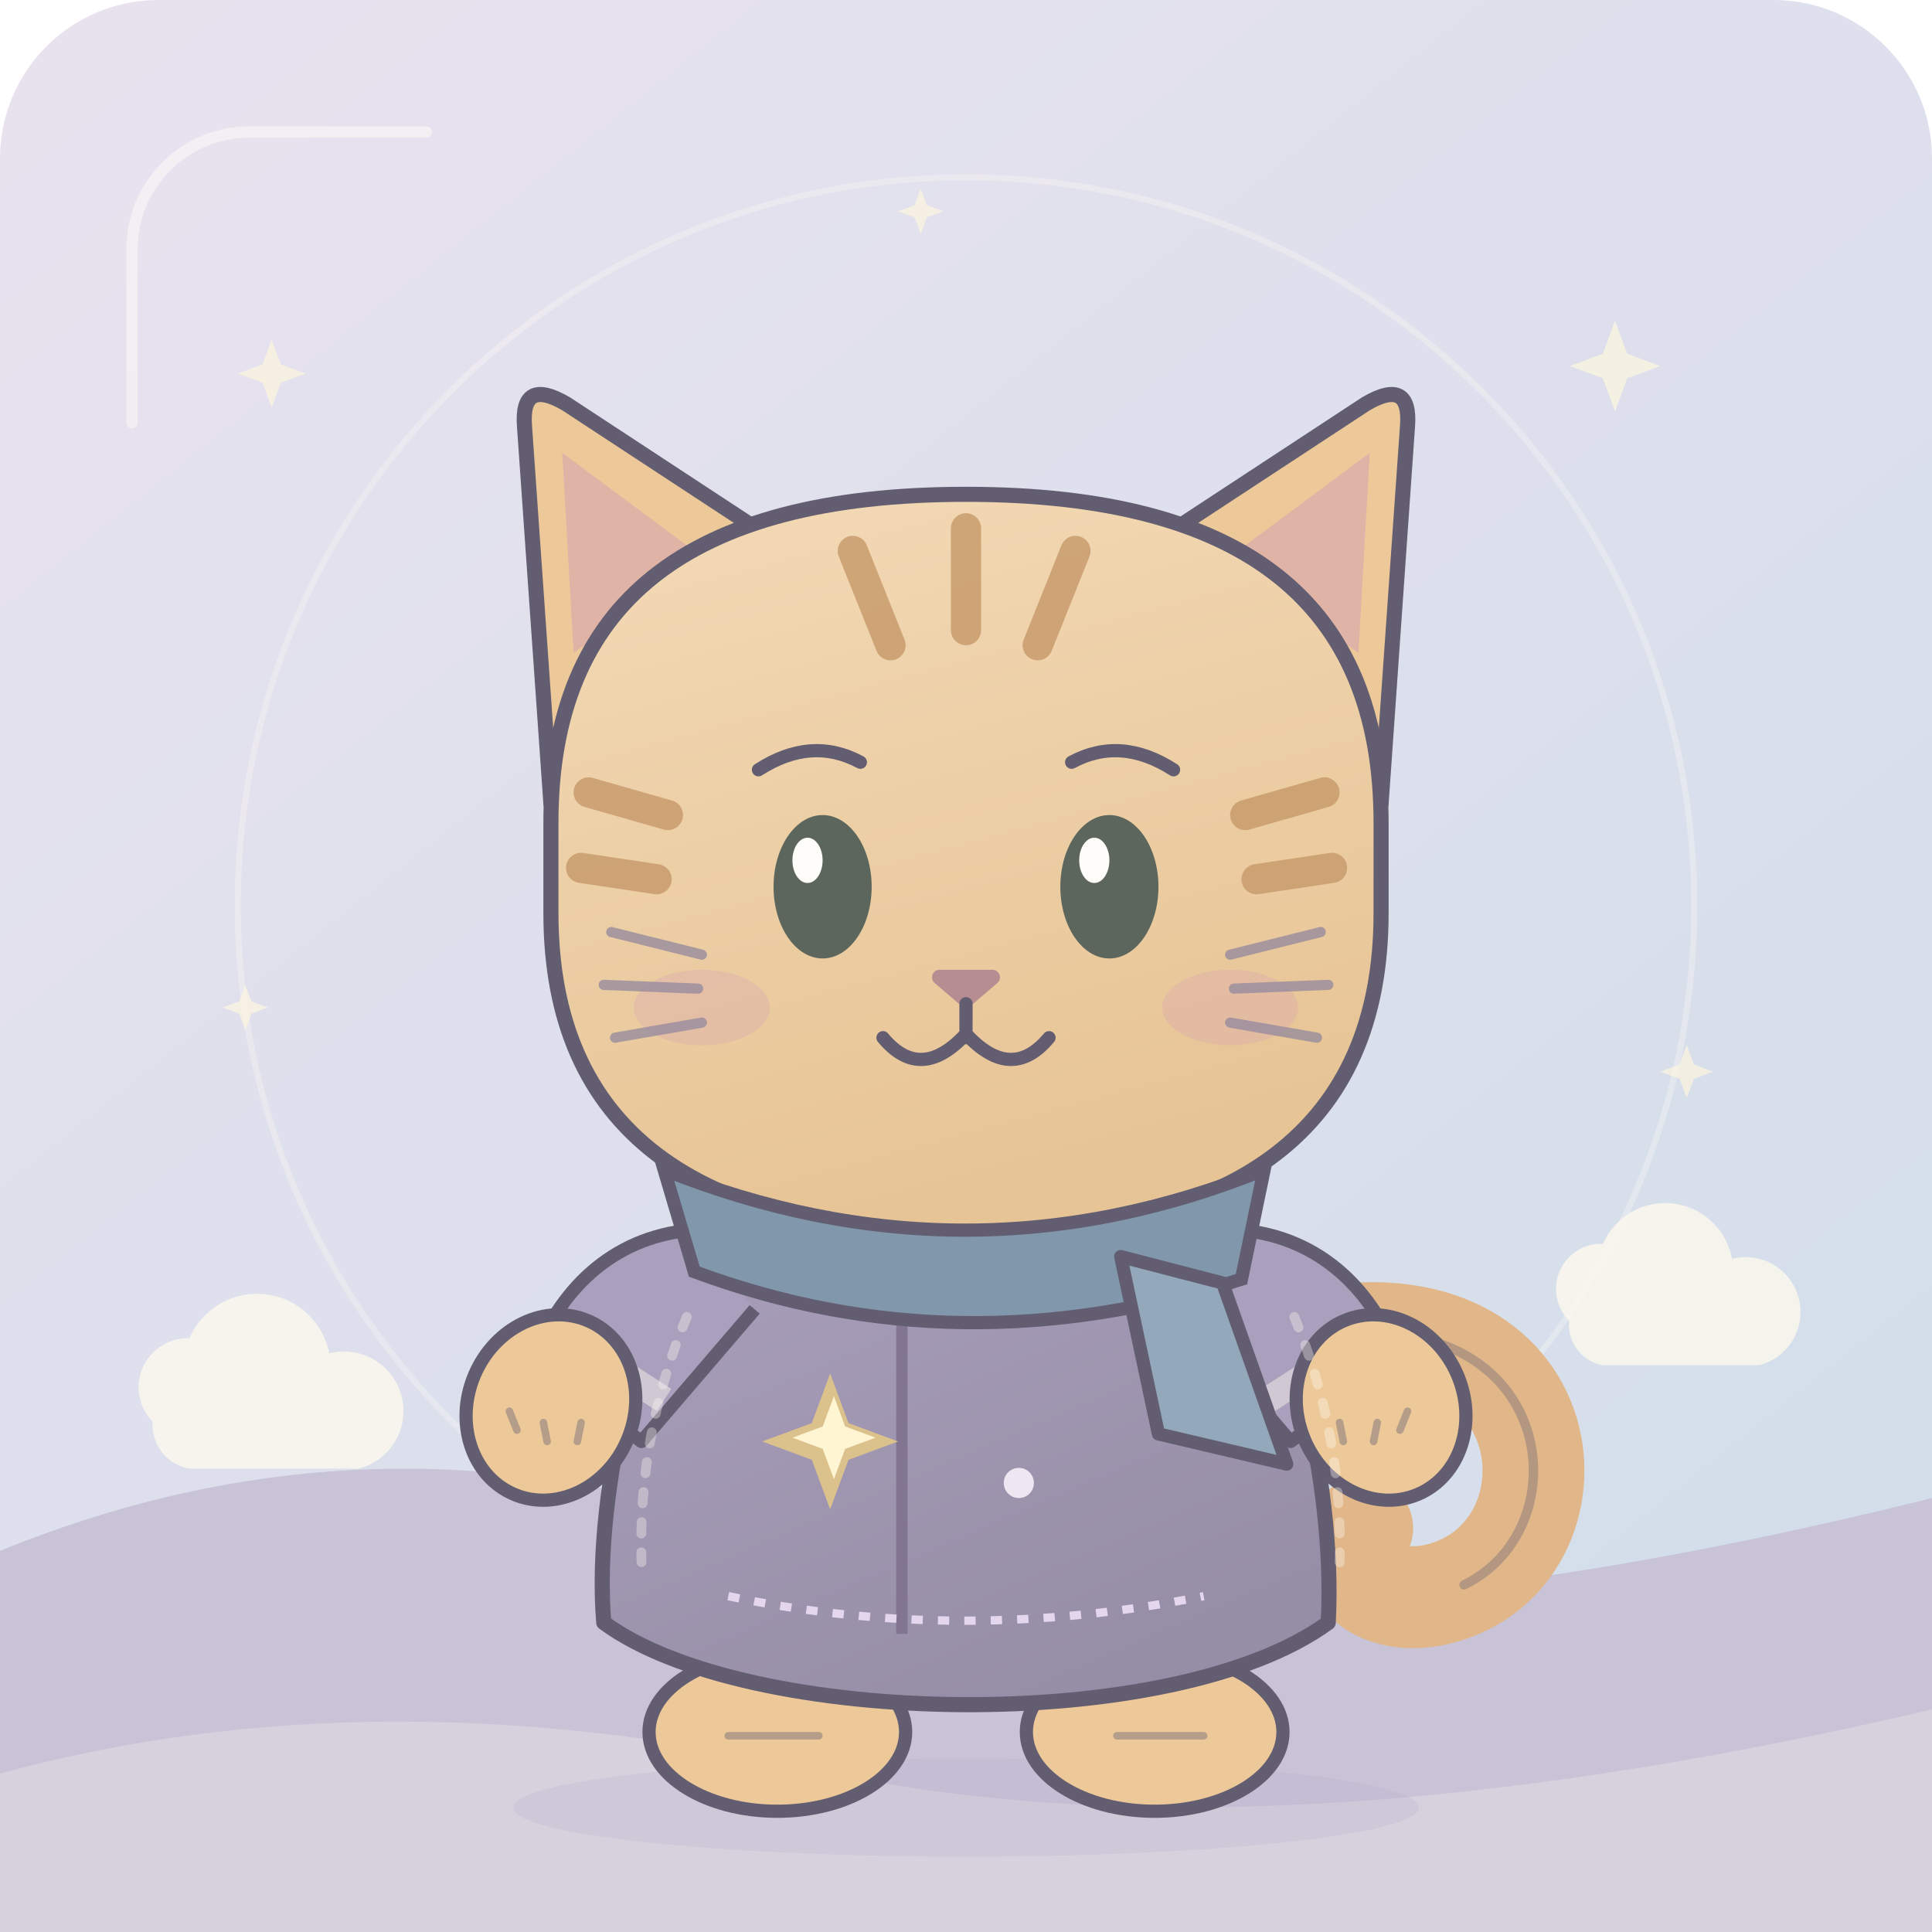
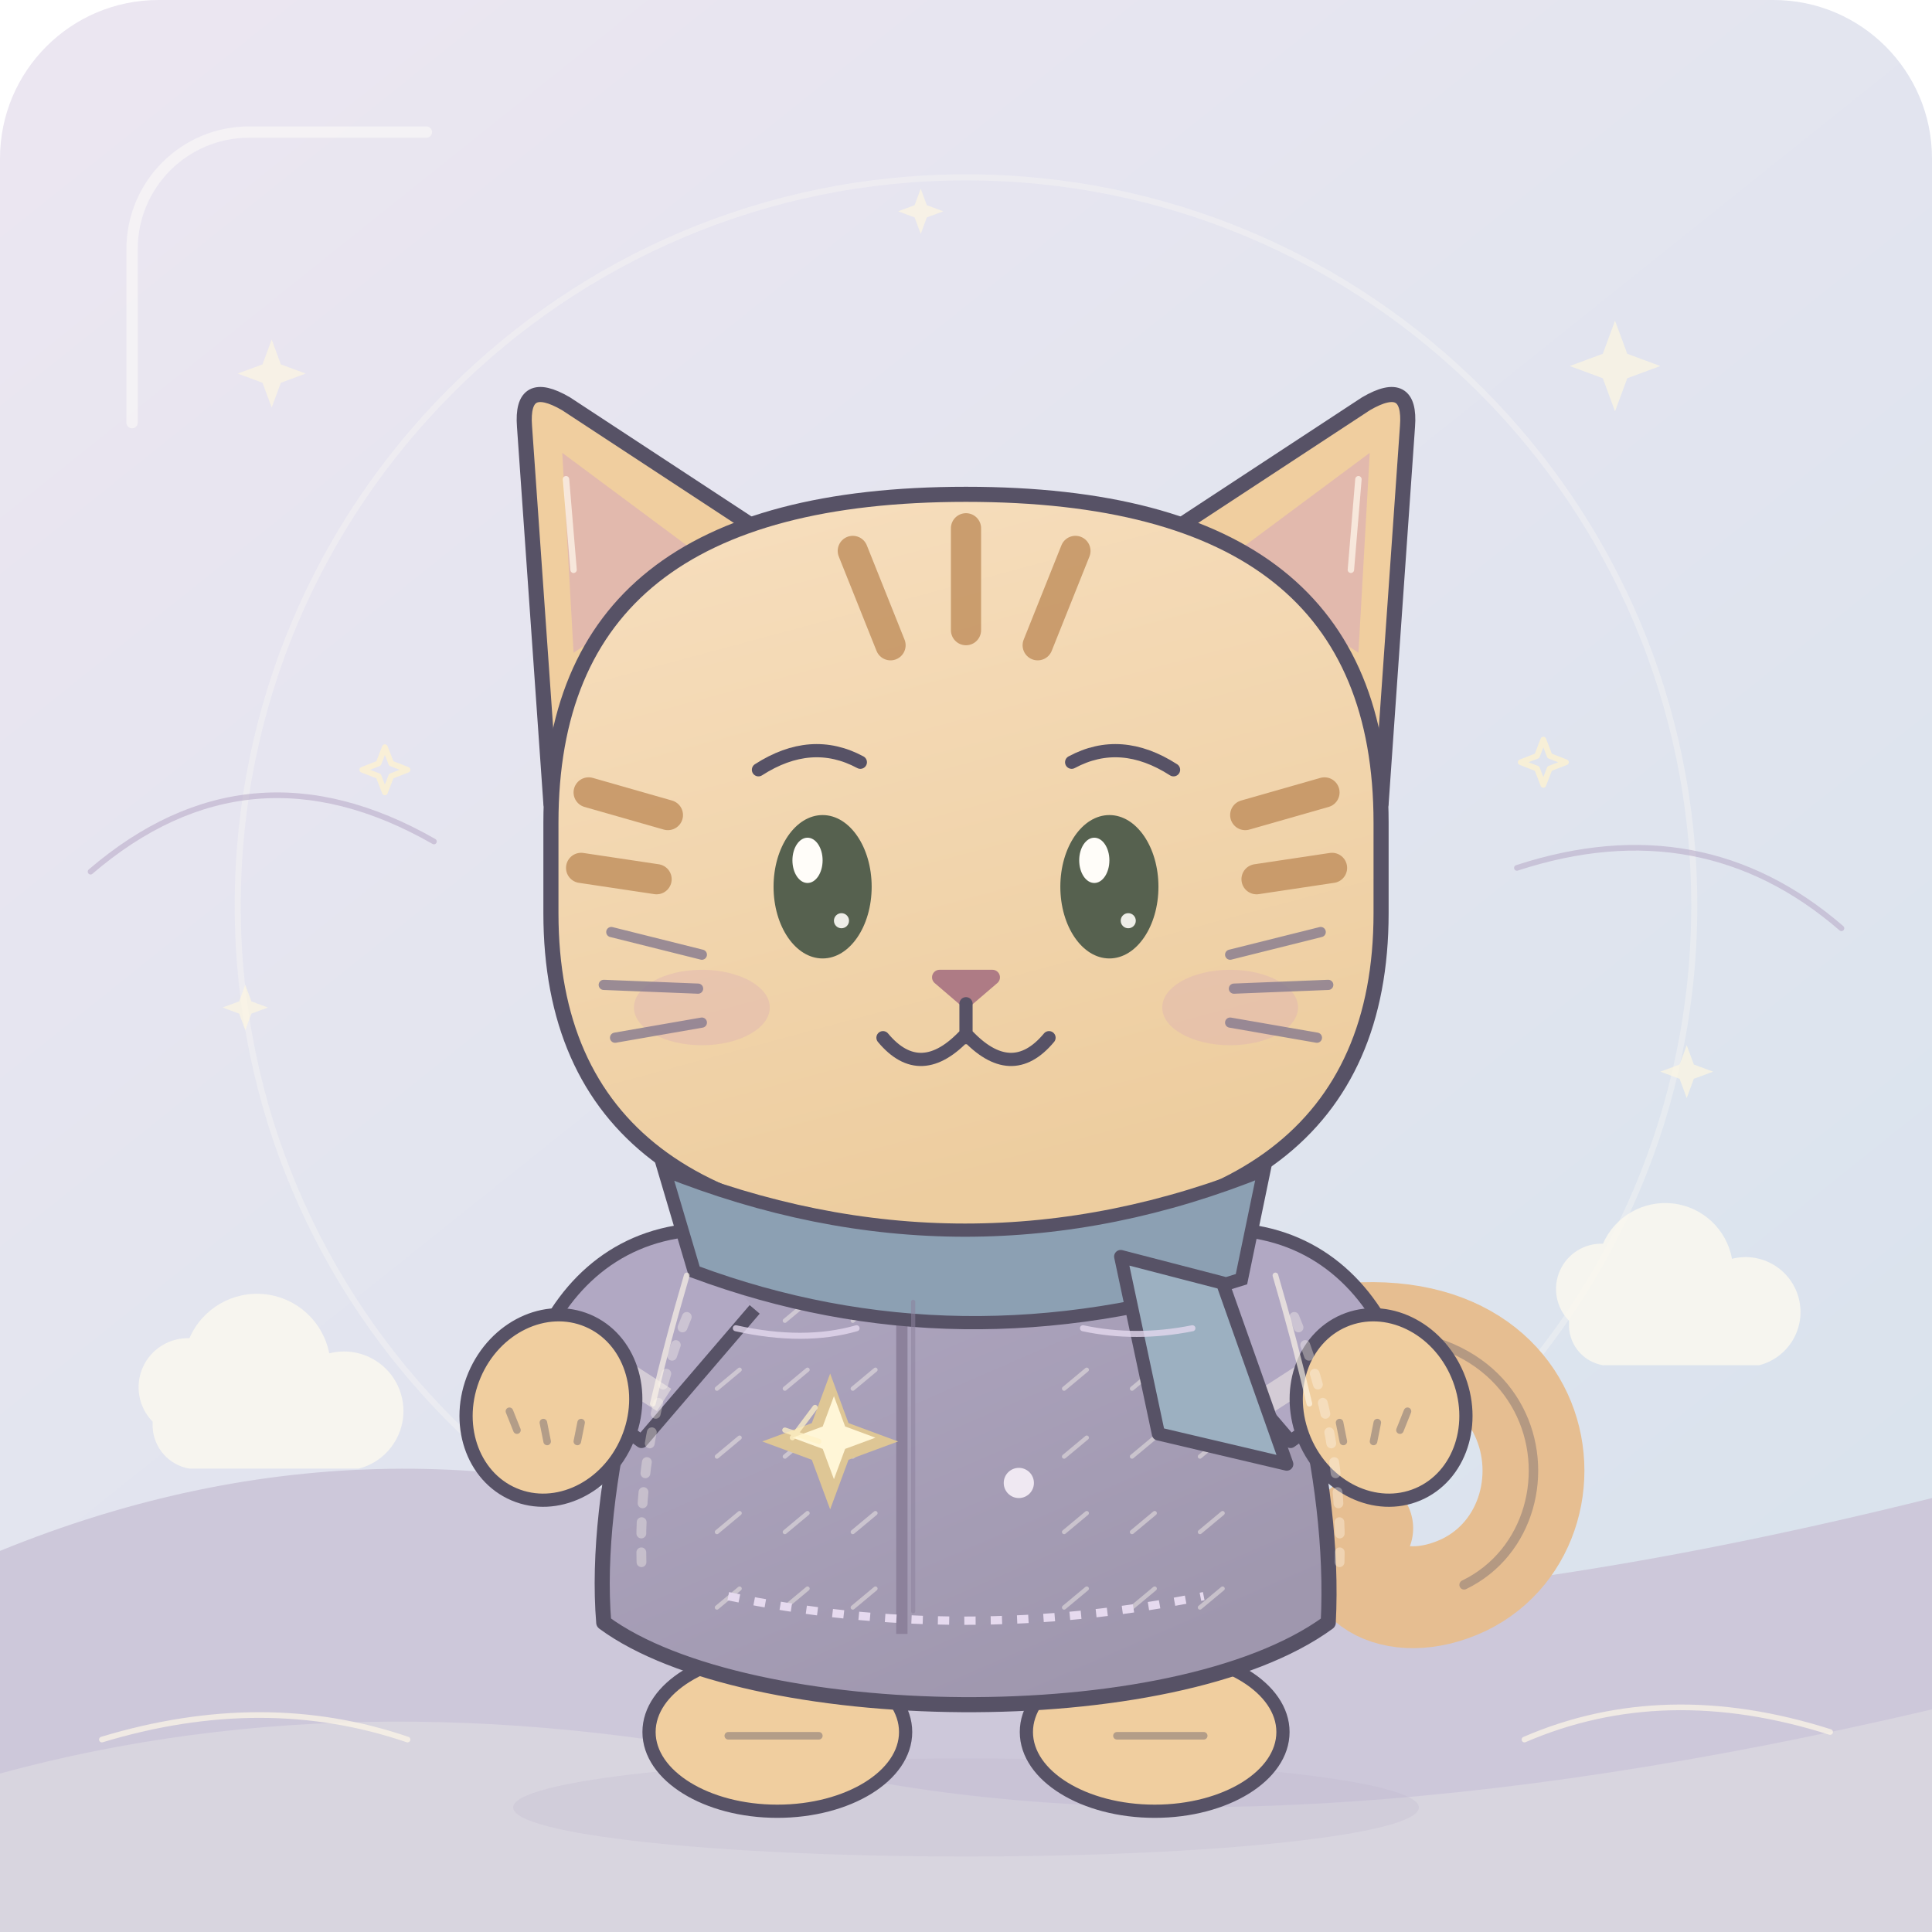
<svg xmlns="http://www.w3.org/2000/svg" width="512" height="512" viewBox="0 0 512 512" role="img" aria-labelledby="title">
  <defs>
    <linearGradient id="bg" x2=".8" y2="1">
-       <stop stop-color="#e9e2ef" />
-       <stop offset="1" stop-color="#d2deea" />
+       <stop stop-color="#ece6f1" />
+       <stop offset="1" stop-color="#d9e3ed" />
    </linearGradient>
    <linearGradient id="fur" x2=".3" y2="1">
-       <stop stop-color="#f3dab7" />
-       <stop offset="1" stop-color="#e7c495" />
+       <stop stop-color="#f7dfbf" />
+       <stop offset="1" stop-color="#edcd9f" />
    </linearGradient>
    <linearGradient id="shine" x2="1" y2="1">
      <stop stop-color="#fff" stop-opacity=".7" />
      <stop offset="1" stop-color="#fff" stop-opacity="0" />
    </linearGradient>
  </defs>
  <rect width="512" height="512" rx="42" fill="url(#bg)" />
  <circle cx="256" cy="240" r="193" fill="none" stroke="#fffdf6" stroke-width="1.6" opacity=".3" />
-   <path d="M72 90l2.43 6.57 6.57 2.43-6.57 2.43-2.43 6.57-2.43-6.57-6.57-2.43 6.57-2.43Z" fill="#fdf6de" opacity="0.7" />
-   <path d="M428 85l3.24 8.76 8.76 3.24-8.76 3.24-3.24 8.76-3.24-8.76-8.76-3.24 8.76-3.24Z" fill="#fdf6de" opacity="0.7" />
-   <path d="M65 261l1.62 4.38 4.38 1.62-4.38 1.62-1.62 4.38-1.62-4.38-4.38-1.62 4.38-1.62Z" fill="#fdf6de" opacity="0.7" />
-   <path d="M447 277l1.89 5.11 5.11 1.89-5.11 1.89-1.89 5.11-1.89-5.11-5.11-1.89 5.11-1.89Z" fill="#fdf6de" opacity="0.7" />
-   <path d="M66 429l2.7 7.3 7.3 2.7-7.3 2.7-2.7 7.3-2.7-7.3-7.3-2.7 7.3-2.7Z" fill="#fdf6de" opacity="0.7" />
-   <path d="M442 437l2.16 5.84 5.84 2.16-5.84 2.16-2.16 5.84-2.16-5.84-5.84-2.16 5.84-2.16Z" fill="#fdf6de" opacity="0.7" />
-   <path d="M244 50l1.62 4.38 4.38 1.62-4.38 1.62-1.62 4.38-1.62-4.38-4.38-1.62 4.38-1.62Z" fill="#fdf6de" opacity="0.7" />
-   <path d="M0 411Q103 369 207 408T512 397V512H0Z" fill="#c8c3d7" />
+   <path d="M72 90l2.43 6.57 6.57 2.43-6.57 2.43-2.43 6.57-2.43-6.57-6.57-2.43 6.57-2.43Z" fill="#fdf7e1" opacity="0.7" />
+   <path d="M428 85l3.24 8.76 8.76 3.24-8.76 3.24-3.24 8.76-3.24-8.76-8.76-3.24 8.76-3.24Z" fill="#fdf7e1" opacity="0.7" />
+   <path d="M65 261l1.62 4.38 4.38 1.62-4.38 1.62-1.62 4.38-1.62-4.38-4.38-1.62 4.38-1.62Z" fill="#fdf7e1" opacity="0.7" />
+   <path d="M447 277l1.89 5.11 5.11 1.89-5.11 1.89-1.89 5.11-1.89-5.11-5.11-1.89 5.11-1.89Z" fill="#fdf7e1" opacity="0.7" />
+   <path d="M66 429l2.7 7.3 7.3 2.7-7.3 2.7-2.7 7.3-2.7-7.3-7.3-2.7 7.3-2.7Z" fill="#fdf7e1" opacity="0.7" />
+   <path d="M442 437l2.16 5.84 5.84 2.16-5.84 2.16-2.16 5.84-2.16-5.84-5.84-2.16 5.84-2.16Z" fill="#fdf7e1" opacity="0.7" />
+   <path d="M244 50l1.62 4.38 4.38 1.62-4.38 1.62-1.62 4.38-1.62-4.38-4.38-1.62 4.38-1.62Z" fill="#fdf7e1" opacity="0.7" />
+   <path d="M0 411Q103 369 207 408T512 397V512H0Z" fill="#cdc8da" />
  <path d="M0 470Q99 443 216 469T512 453V512H0Z" fill="#fffdf4" opacity=".23" />
-   <path d="M40.45 376.75a13.0 13.0 0 0 1 9.75-22.1a19.5 19.5 0 0 1 37.05 4a15.6 15.6 0 0 1 7.8 30.55h-44.85a11.7 11.7 0 0 1-9.75-11.05Z" fill="#faf7ed" opacity=".86" />
-   <path d="M415.8 350.0a12.0 12.0 0 0 1 9.0-20.4a18.0 18.0 0 0 1 34.2 4a14.4 14.4 0 0 1 7.2 28.2h-41.4a10.8 10.8 0 0 1-9.0-10.2Z" fill="#faf7ed" opacity=".86" />
-   <ellipse cx="256" cy="479" rx="120" ry="13" fill="#b6abc7" opacity=".25" />
+   <path d="M40.45 376.75a13.0 13.0 0 0 1 9.75-22.1a19.5 19.5 0 0 1 37.05 4a15.6 15.6 0 0 1 7.8 30.55h-44.85a11.7 11.7 0 0 1-9.75-11.05Z" fill="#faf8ef" opacity=".86" />
+   <path d="M415.8 350.0a12.0 12.0 0 0 1 9.0-20.4a18.0 18.0 0 0 1 34.2 4a14.4 14.4 0 0 1 7.2 28.2h-41.4a10.8 10.8 0 0 1-9.0-10.2Z" fill="#faf8ef" opacity=".86" />
+   <g>
+     <path d="M24 231q42-36 91-8M402 230q49-16 86 16" fill="none" stroke="#b2a1c1" stroke-width="1.5" opacity="0.5" stroke-linecap="round" stroke-linejoin="round" />
+     <path d="M27 461q43-13 81 0m296 0q37-16 81-2" fill="none" stroke="#fff8e8" stroke-width="1.5" opacity="0.7" stroke-linecap="round" stroke-linejoin="round" />
+     <path d="M102 198l1.68 4.32 4.32 1.68-4.32 1.68-1.68 4.32-1.68-4.32-4.32-1.68 4.32-1.68Z" fill="none" stroke="#fff3cf" stroke-width="1.5" opacity="0.75" stroke-linecap="round" stroke-linejoin="round" />
+     <path d="M409 196l1.68 4.32 4.32 1.68-4.32 1.68-1.68 4.32-1.68-4.32-4.32-1.68 4.32-1.68Z" fill="none" stroke="#fff3cf" stroke-width="1.5" opacity="0.75" stroke-linecap="round" stroke-linejoin="round" />
+   </g>
+   <ellipse cx="256" cy="479" rx="120" ry="13" fill="#bcb2cc" opacity=".25" />
  <defs>
    <linearGradient id="coat" x2=".6" y2="1">
-       <stop stop-color="#aaa0bd" />
-       <stop offset="1" stop-color="#968da6" />
+       <stop stop-color="#b1a8c3" />
+       <stop offset="1" stop-color="#9f97ae" />
    </linearGradient>
  </defs>
-   <path d="M332 359c78-26 91 44 56 61-19 9-35-2-27-15" fill="none" stroke="#e1b789" stroke-width="27" stroke-linecap="round" />
-   <path d="M332 359c78-26 91 44 56 61" fill="none" stroke="#625d70" stroke-width="2.5" stroke-linecap="round" opacity=".35" />
-   <ellipse cx="206" cy="459" rx="34" ry="21" fill="#edc999" stroke="#625d70" stroke-width="3.5" />
-   <ellipse cx="306" cy="459" rx="34" ry="21" fill="#edc999" stroke="#625d70" stroke-width="3.5" />
-   <path d="M186 314c-15 29-29 80-26 116 38 28 151 30 192 0 2-39-11-86-27-116Z" fill="url(#coat)" stroke="#625d70" stroke-width="4" stroke-linejoin="round" />
-   <path d="M183 326c-21 2-35 16-42 35l29 21 30-35m129-21c21 2 35 16 42 35l-29 21-30-35" fill="#aaa0bd" stroke="#625d70" stroke-width="3.5" stroke-linejoin="round" />
-   <path d="m145 351 31 20m160 0 31-20" stroke="#fff8ec" stroke-width="7" opacity=".45" />
-   <ellipse cx="146" cy="373" rx="22" ry="25" transform="rotate(23 146 373)" fill="#edc999" stroke="#625d70" stroke-width="3.5" />
-   <ellipse cx="366" cy="373" rx="22" ry="25" transform="rotate(-23 366 373)" fill="#edc999" stroke="#625d70" stroke-width="3.5" />
-   <path d="m135 374 2 5m7-2 1 5m9-5-1 5m202-5 1 5m9-5-1 5m9-8-2 5M193 460h24m79 0h23" stroke="#625d70" stroke-width="2" opacity=".4" stroke-linecap="round" />
+   <path d="M332 359c78-26 91 44 56 61-19 9-35-2-27-15" fill="none" stroke="#e6be91" stroke-width="27" stroke-linecap="round" />
+   <path d="M332 359c78-26 91 44 56 61" fill="none" stroke="#575266" stroke-width="2.5" stroke-linecap="round" opacity=".35" />
+   <ellipse cx="206" cy="459" rx="34" ry="21" fill="#f0ce9f" stroke="#575266" stroke-width="3.5" />
+   <ellipse cx="306" cy="459" rx="34" ry="21" fill="#f0ce9f" stroke="#575266" stroke-width="3.5" />
+   <path d="M186 314c-15 29-29 80-26 116 38 28 151 30 192 0 2-39-11-86-27-116Z" fill="url(#coat)" stroke="#575266" stroke-width="4" stroke-linejoin="round" />
+   <defs>
+     <clipPath id="fabric-panel">
+       <path d="M186 314c-15 29-29 80-26 116 38 28 151 30 192 0 2-39-11-86-27-116Z" />
+     </clipPath>
+   </defs>
+   <g clip-path="url(#fabric-panel)">
+     <path d="M190 350l6-5" fill="none" stroke="#fffaf0" stroke-width="1.15" opacity="0.42" stroke-linecap="round" stroke-linejoin="round" />
+     <path d="M190 368l6-5" fill="none" stroke="#fffaf0" stroke-width="1.15" opacity="0.42" stroke-linecap="round" stroke-linejoin="round" />
+     <path d="M190 386l6-5" fill="none" stroke="#fffaf0" stroke-width="1.15" opacity="0.42" stroke-linecap="round" stroke-linejoin="round" />
+     <path d="M190 406l6-5" fill="none" stroke="#fffaf0" stroke-width="1.15" opacity="0.42" stroke-linecap="round" stroke-linejoin="round" />
+     <path d="M190 426l6-5" fill="none" stroke="#fffaf0" stroke-width="1.15" opacity="0.42" stroke-linecap="round" stroke-linejoin="round" />
+     <path d="M208 350l6-5" fill="none" stroke="#fffaf0" stroke-width="1.15" opacity="0.42" stroke-linecap="round" stroke-linejoin="round" />
+     <path d="M208 368l6-5" fill="none" stroke="#fffaf0" stroke-width="1.15" opacity="0.42" stroke-linecap="round" stroke-linejoin="round" />
+     <path d="M208 386l6-5" fill="none" stroke="#fffaf0" stroke-width="1.15" opacity="0.42" stroke-linecap="round" stroke-linejoin="round" />
+     <path d="M208 406l6-5" fill="none" stroke="#fffaf0" stroke-width="1.15" opacity="0.42" stroke-linecap="round" stroke-linejoin="round" />
+     <path d="M208 426l6-5" fill="none" stroke="#fffaf0" stroke-width="1.15" opacity="0.42" stroke-linecap="round" stroke-linejoin="round" />
+     <path d="M226 350l6-5" fill="none" stroke="#fffaf0" stroke-width="1.15" opacity="0.42" stroke-linecap="round" stroke-linejoin="round" />
+     <path d="M226 368l6-5" fill="none" stroke="#fffaf0" stroke-width="1.15" opacity="0.42" stroke-linecap="round" stroke-linejoin="round" />
+     <path d="M226 386l6-5" fill="none" stroke="#fffaf0" stroke-width="1.15" opacity="0.42" stroke-linecap="round" stroke-linejoin="round" />
+     <path d="M226 406l6-5" fill="none" stroke="#fffaf0" stroke-width="1.15" opacity="0.42" stroke-linecap="round" stroke-linejoin="round" />
+     <path d="M226 426l6-5" fill="none" stroke="#fffaf0" stroke-width="1.15" opacity="0.42" stroke-linecap="round" stroke-linejoin="round" />
+     <path d="M282 350l6-5" fill="none" stroke="#fffaf0" stroke-width="1.15" opacity="0.42" stroke-linecap="round" stroke-linejoin="round" />
+     <path d="M282 368l6-5" fill="none" stroke="#fffaf0" stroke-width="1.15" opacity="0.42" stroke-linecap="round" stroke-linejoin="round" />
+     <path d="M282 386l6-5" fill="none" stroke="#fffaf0" stroke-width="1.15" opacity="0.42" stroke-linecap="round" stroke-linejoin="round" />
+     <path d="M282 406l6-5" fill="none" stroke="#fffaf0" stroke-width="1.15" opacity="0.42" stroke-linecap="round" stroke-linejoin="round" />
+     <path d="M282 426l6-5" fill="none" stroke="#fffaf0" stroke-width="1.15" opacity="0.42" stroke-linecap="round" stroke-linejoin="round" />
+     <path d="M300 350l6-5" fill="none" stroke="#fffaf0" stroke-width="1.15" opacity="0.42" stroke-linecap="round" stroke-linejoin="round" />
+     <path d="M300 368l6-5" fill="none" stroke="#fffaf0" stroke-width="1.15" opacity="0.42" stroke-linecap="round" stroke-linejoin="round" />
+     <path d="M300 386l6-5" fill="none" stroke="#fffaf0" stroke-width="1.15" opacity="0.42" stroke-linecap="round" stroke-linejoin="round" />
+     <path d="M300 406l6-5" fill="none" stroke="#fffaf0" stroke-width="1.15" opacity="0.42" stroke-linecap="round" stroke-linejoin="round" />
+     <path d="M300 426l6-5" fill="none" stroke="#fffaf0" stroke-width="1.15" opacity="0.42" stroke-linecap="round" stroke-linejoin="round" />
+     <path d="M318 350l6-5" fill="none" stroke="#fffaf0" stroke-width="1.15" opacity="0.42" stroke-linecap="round" stroke-linejoin="round" />
+     <path d="M318 368l6-5" fill="none" stroke="#fffaf0" stroke-width="1.15" opacity="0.42" stroke-linecap="round" stroke-linejoin="round" />
+     <path d="M318 386l6-5" fill="none" stroke="#fffaf0" stroke-width="1.15" opacity="0.42" stroke-linecap="round" stroke-linejoin="round" />
+     <path d="M318 406l6-5" fill="none" stroke="#fffaf0" stroke-width="1.15" opacity="0.42" stroke-linecap="round" stroke-linejoin="round" />
+     <path d="M318 426l6-5" fill="none" stroke="#fffaf0" stroke-width="1.15" opacity="0.42" stroke-linecap="round" stroke-linejoin="round" />
+   </g>
+   <path d="M183 326c-21 2-35 16-42 35l29 21 30-35m129-21c21 2 35 16 42 35l-29 21-30-35" fill="#b1a8c3" stroke="#575266" stroke-width="3.5" stroke-linejoin="round" />
+   <path d="m145 351 31 20m160 0 31-20" stroke="#fff9ee" stroke-width="7" opacity=".45" />
+   <ellipse cx="146" cy="373" rx="22" ry="25" transform="rotate(23 146 373)" fill="#f0ce9f" stroke="#575266" stroke-width="3.5" />
+   <ellipse cx="366" cy="373" rx="22" ry="25" transform="rotate(-23 366 373)" fill="#f0ce9f" stroke="#575266" stroke-width="3.5" />
+   <path d="m135 374 2 5m7-2 1 5m9-5-1 5m202-5 1 5m9-5-1 5m9-8-2 5M193 460h24m79 0h23" stroke="#575266" stroke-width="2" opacity=".4" stroke-linecap="round" />
  <path d="M182 349q-13 31-12 65m173-65q13 31 12 65" fill="none" stroke="#fffaf0" stroke-width="2.6" opacity=".35" stroke-dasharray="3 5" stroke-linecap="round" />
-   <path d="M239 339v94" stroke="#817592" stroke-width="3" />
-   <circle cx="270" cy="393" r="4" fill="#eee6f1" />
-   <path d="M220 364l4.86 13.14 13.14 4.86-13.14 4.86-4.86 13.14-4.86-13.14-13.14-4.86 13.14-4.86Z" fill="#dbc18b" opacity="1" />
-   <path d="M146 213 139 113q-1-13 11-6l64 42Z" fill="#edc999" stroke="#625d70" stroke-width="4" stroke-linejoin="round" />
-   <path d="m298 149 64-42q12-7 11 6l-7 100Z" fill="#edc999" stroke="#625d70" stroke-width="4" stroke-linejoin="round" />
-   <path d="m152 173-3-53 39 29Z" fill="#d9a9ac" opacity=".68" />
-   <path d="m324 149 39-29-3 53Z" fill="#d9a9ac" opacity=".68" />
-   <path d="M146 218c0-58 36-87 110-87s110 29 110 87v24c0 57-38 85-110 85s-110-28-110-85Z" fill="url(#fur)" stroke="#625d70" stroke-width="4" />
-   <path d="m226 146 10 25m20-31v27m29-21-10 25m-119 39 21 6m-23 14 20 3m177-23-21 6m23 14-20 3" fill="none" stroke="#c69869" stroke-width="8" stroke-linecap="round" opacity=".8" />
-   <path d="M201 204q14-9 27-2m56 0q13-7 27 2" fill="none" stroke="#625d70" stroke-width="3.5" stroke-linecap="round" />
-   <ellipse cx="218" cy="235" rx="13" ry="19" fill="#5d665c" />
-   <ellipse cx="294" cy="235" rx="13" ry="19" fill="#5d665c" />
+   <path d="M239 339v94" stroke="#8c819b" stroke-width="3" />
+   <circle cx="270" cy="393" r="4" fill="#efe8f2" />
+   <path d="M220 364l4.86 13.14 13.14 4.86-13.14 4.86-4.86 13.14-4.86-13.14-13.14-4.86 13.14-4.86Z" fill="#dec695" opacity="1" />
+   <path d="M146 213 139 113q-1-13 11-6l64 42Z" fill="#f0ce9f" stroke="#575266" stroke-width="4" stroke-linejoin="round" />
+   <path d="m298 149 64-42q12-7 11 6l-7 100Z" fill="#f0ce9f" stroke="#575266" stroke-width="4" stroke-linejoin="round" />
+   <path d="m152 173-3-53 39 29Z" fill="#dcb0b3" opacity=".68" />
+   <path d="m324 149 39-29-3 53Z" fill="#dcb0b3" opacity=".68" />
+   <path d="M146 218c0-58 36-87 110-87s110 29 110 87v24c0 57-38 85-110 85s-110-28-110-85Z" fill="url(#fur)" stroke="#575266" stroke-width="4" />
+   <path d="m226 146 10 25m20-31v27m29-21-10 25m-119 39 21 6m-23 14 20 3m177-23-21 6m23 14-20 3" fill="none" stroke="#bf8d5b" stroke-width="8" stroke-linecap="round" opacity=".8" />
+   <path d="M201 204q14-9 27-2m56 0q13-7 27 2" fill="none" stroke="#575266" stroke-width="3.5" stroke-linecap="round" />
+   <ellipse cx="218" cy="235" rx="13" ry="19" fill="#56614f" />
+   <ellipse cx="294" cy="235" rx="13" ry="19" fill="#56614f" />
  <ellipse cx="214" cy="228" rx="4" ry="6" fill="#fffdf9" />
  <ellipse cx="290" cy="228" rx="4" ry="6" fill="#fffdf9" />
-   <ellipse cx="186" cy="267" rx="18" ry="10" fill="#d9a9ac" opacity=".4" />
-   <ellipse cx="326" cy="267" rx="18" ry="10" fill="#d9a9ac" opacity=".4" />
-   <path d="m249 259 7 6 7-6Z" fill="#b68d91" stroke="#b68d91" stroke-width="4" stroke-linejoin="round" />
-   <path d="M256 266v9m0-1q-12 13-22 1m22-1q12 13 22 1" fill="none" stroke="#625d70" stroke-width="3.5" stroke-linecap="round" />
-   <path d="m162 247 24 6m-26 8 25 1m-22 13 23-4m164-24-24 6m26 8-25 1m22 13-23-4" stroke="#978c9e" stroke-width="2.7" stroke-linecap="round" opacity=".8" />
-   <path d="M176 310q80 32 159 0l-6 29q-75 24-145-2Z" fill="#8197ac" stroke="#625d70" stroke-width="3.5" />
-   <path d="m297 333 27 7 17 48-34-8Z" fill="#93a9bb" stroke="#625d70" stroke-width="3.5" stroke-linejoin="round" />
-   <path d="M193 423q62 13 126 0" fill="none" stroke="#e4d7ed" stroke-width="2.2" stroke-dasharray="3 4" />
-   <path d="M221 370l2.97 8.03 8.03 2.97-8.03 2.97-2.97 8.03-2.97-8.03-8.03-2.97 8.03-2.97Z" fill="#fff5d3" opacity="1" />
-   <path d="M35 112V66a31 31 0 0 1 31-31h47" fill="none" stroke="#fffdf7" stroke-width="3" opacity=".5" stroke-linecap="round" />
+   <ellipse cx="186" cy="267" rx="18" ry="10" fill="#dcb0b3" opacity=".4" />
+   <ellipse cx="326" cy="267" rx="18" ry="10" fill="#dcb0b3" opacity=".4" />
+   <path d="m249 259 7 6 7-6Z" fill="#ae7b85" stroke="#ae7b85" stroke-width="4" stroke-linejoin="round" />
+   <path d="M256 266v9m0-1q-12 13-22 1m22-1q12 13 22 1" fill="none" stroke="#575266" stroke-width="3.5" stroke-linecap="round" />
+   <path d="m162 247 24 6m-26 8 25 1m-22 13 23-4m164-24-24 6m26 8-25 1m22 13-23-4" stroke="#85798e" stroke-width="2.7" stroke-linecap="round" opacity=".8" />
+   <path d="M176 310q80 32 159 0l-6 29q-75 24-145-2Z" fill="#8ca0b3" stroke="#575266" stroke-width="3.5" />
+   <path d="m297 333 27 7 17 48-34-8Z" fill="#9cb0c1" stroke="#575266" stroke-width="3.5" stroke-linejoin="round" />
+   <path d="M193 423q62 13 126 0" fill="none" stroke="#e6daef" stroke-width="2.2" stroke-dasharray="3 4" />
+   <path d="M221 370l2.97 8.03 8.03 2.97-8.03 2.97-2.97 8.03-2.97-8.03-8.03-2.97 8.03-2.97Z" fill="#fff6d7" opacity="1" />
+   <g>
+     <path d="m150 127 2 24m208-24-2 24" fill="none" stroke="#fff8ed" stroke-width="1.7" opacity="0.72" stroke-linecap="round" stroke-linejoin="round" />
+     <circle cx="223" cy="244" r="2" fill="#fffdf8" opacity="0.9" />
+     <circle cx="299" cy="244" r="2" fill="#fffdf8" opacity="0.9" />
+     <path d="M182 338q-5 17-9 34m165-34q5 17 9 34" fill="none" stroke="#fff8ea" stroke-width="1.5" opacity="0.65" stroke-linecap="round" stroke-linejoin="round" />
+   </g>
+   <g>
+     <path d="M195 352q18 4 32 0m60 0q14 3 29 0" fill="none" stroke="#e4d8ee" stroke-width="1.6" opacity="0.8" stroke-linecap="round" stroke-linejoin="round" />
+     <path d="M242 345v82" fill="none" stroke="#8d819d" stroke-width="1.1" opacity="0.55" stroke-linecap="round" stroke-linejoin="round" />
+     <path d="m210 381 6-8m-8 6 9 3" fill="none" stroke="#fff1c7" stroke-width="1.4" opacity="0.75" stroke-linecap="round" stroke-linejoin="round" />
+   </g>
+   <path d="M35 112V66a31 31 0 0 1 31-31h47" fill="none" stroke="#fffefa" stroke-width="3" opacity=".5" stroke-linecap="round" />
</svg>
